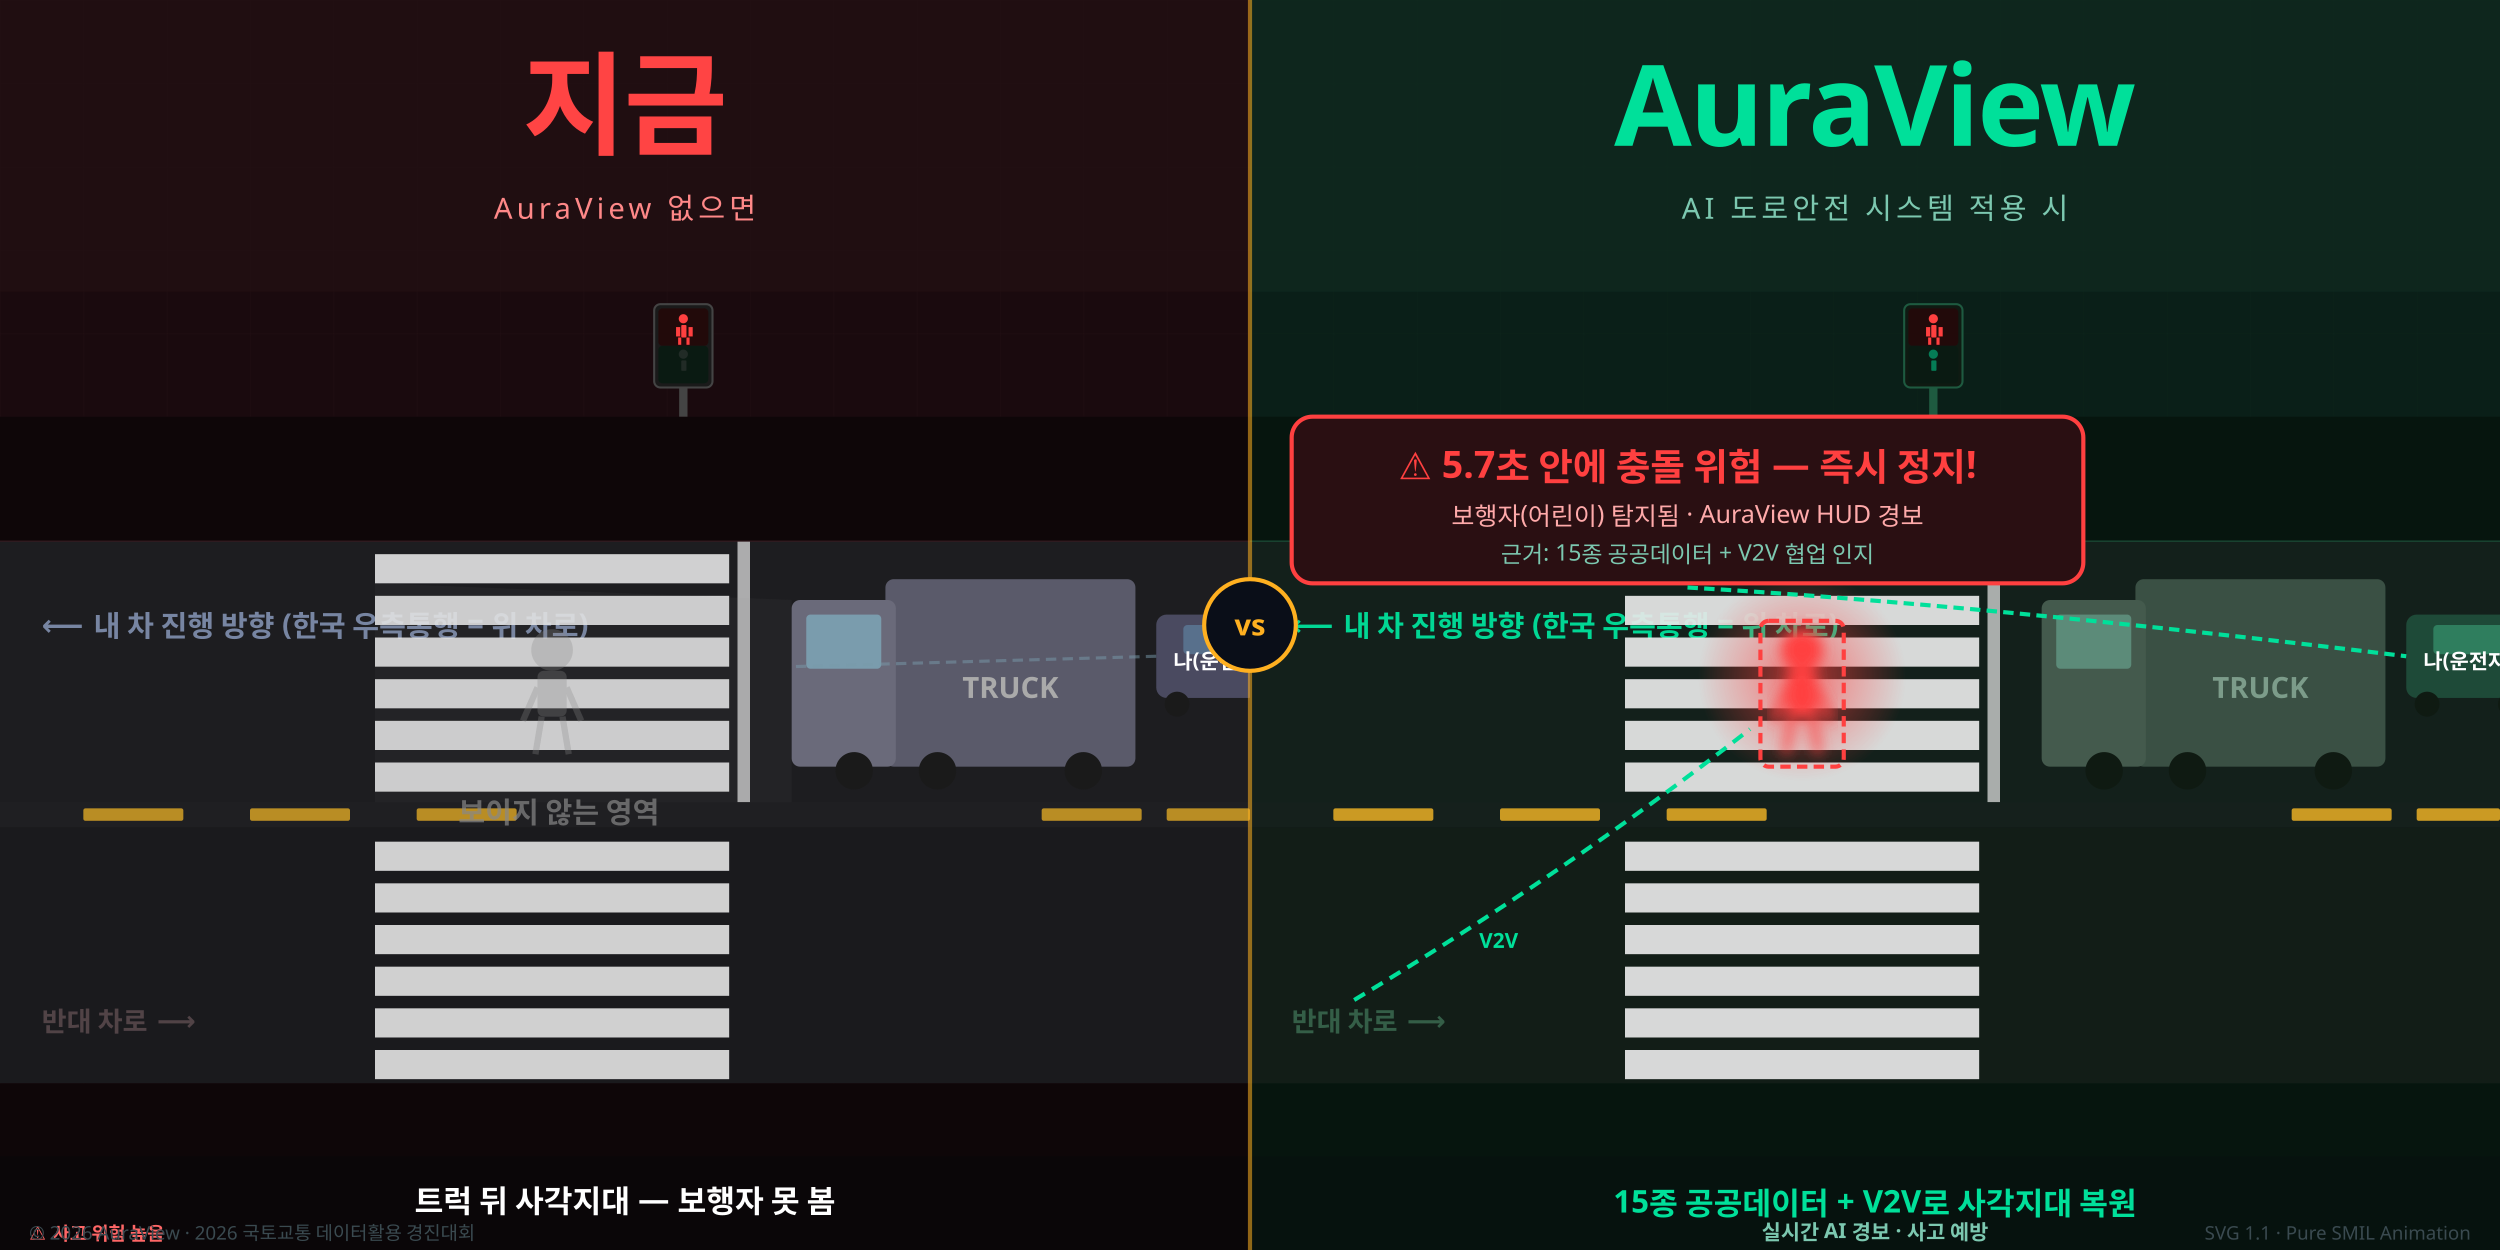
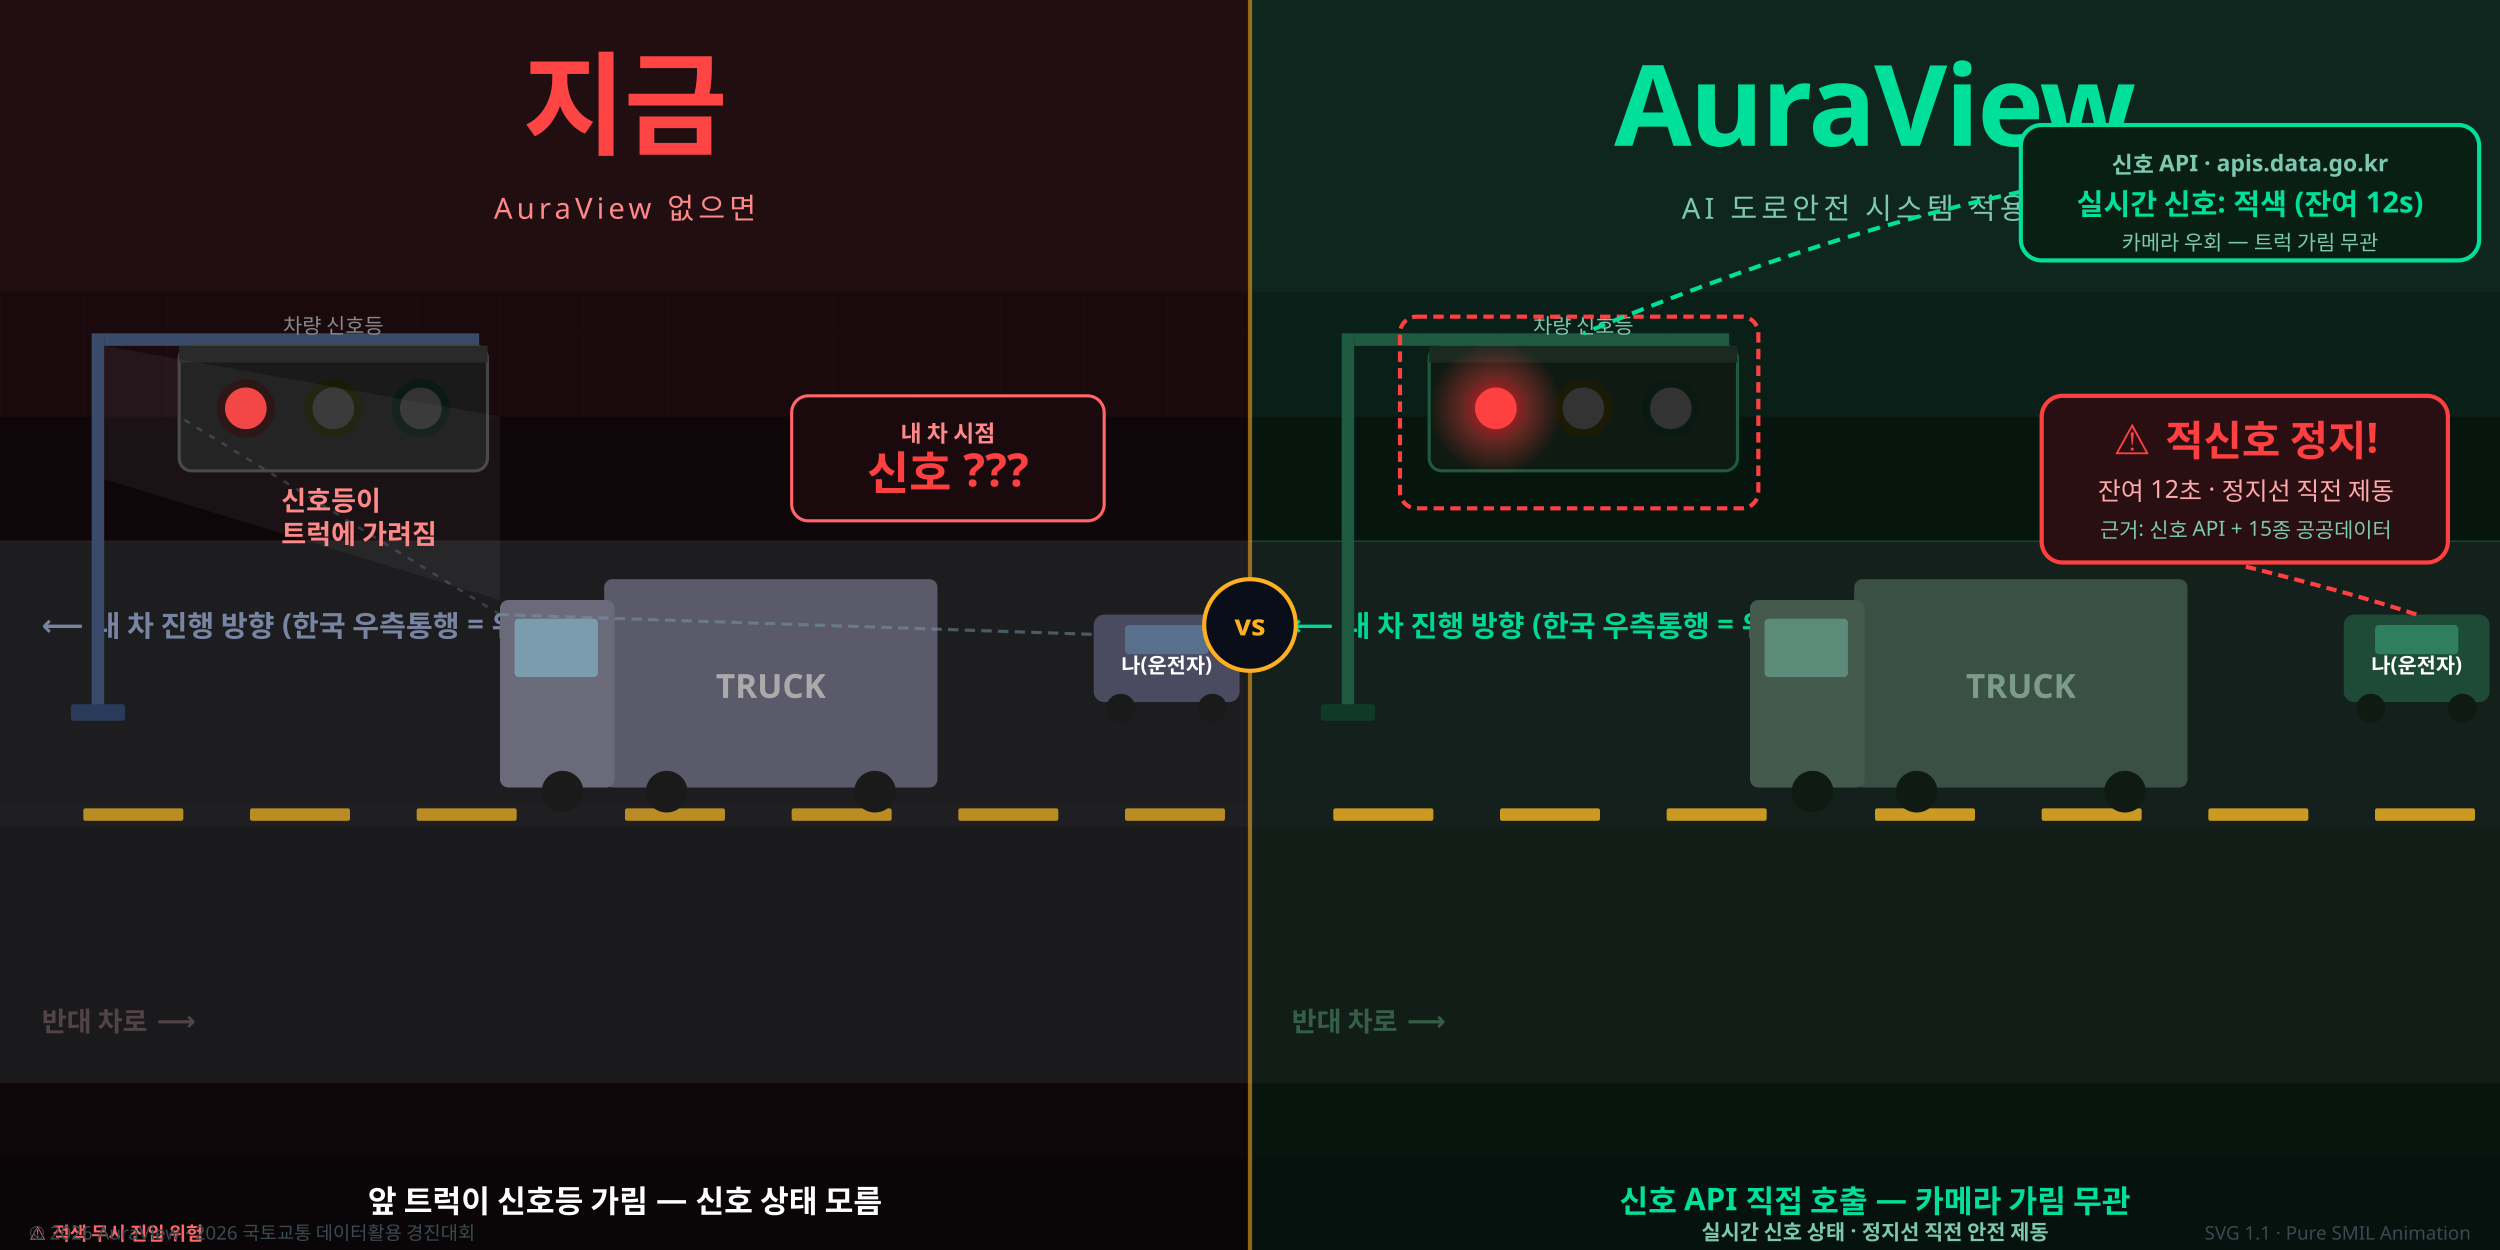
<svg xmlns="http://www.w3.org/2000/svg" viewBox="0 0 1200 600" width="1200" height="600" font-family="'Apple SD Gothic Neo','Malgun Gothic','Noto Sans KR',sans-serif">
  <defs>
    <pattern id="gridL" width="40" height="40" patternUnits="userSpaceOnUse">
      <path d="M40 0 L0 0 0 40" fill="none" stroke="#2A1418" stroke-width="0.4" opacity="0.6" />
    </pattern>
    <pattern id="gridR" width="40" height="40" patternUnits="userSpaceOnUse">
      <path d="M40 0 L0 0 0 40" fill="none" stroke="#0F2A1E" stroke-width="0.4" opacity="0.6" />
    </pattern>
-     <radialGradient id="warnGlow" cx="50%" cy="50%" r="50%">
-       <stop offset="0%" stop-color="#FF4040" stop-opacity="0.65" />
+     <radialGradient id="redGlow" cx="50%" cy="50%" r="50%">
+       <stop offset="0%" stop-color="#FF4040" stop-opacity="0.7" />
      <stop offset="100%" stop-color="#FF4040" stop-opacity="0" />
    </radialGradient>
-     <filter id="redGlow">
-       <feGaussianBlur stdDeviation="3" />
-     </filter>
+     <radialGradient id="greenGlow" cx="50%" cy="50%" r="50%">
+       <stop offset="0%" stop-color="#00CC44" stop-opacity="0.9" />
+       <stop offset="100%" stop-color="#00CC44" stop-opacity="0" />
+     </radialGradient>
  </defs>
  <rect x="0" y="0" width="600" height="600" fill="#1A0A0E" />
  <rect x="0" y="0" width="600" height="600" fill="url(#gridL)" />
  <rect x="0" y="0" width="600" height="140" fill="#220F12" opacity="0.7" />
  <text x="300" y="70" text-anchor="middle" font-size="54" font-weight="900" fill="#FF4444" letter-spacing="-1">지금</text>
  <text x="300" y="105" text-anchor="middle" font-size="14" fill="#FF8888" letter-spacing="2">AuraView 없으면</text>
  <rect x="0" y="200" width="600" height="60" fill="#0E0608" />
  <line x1="0" y1="260" x2="600" y2="260" stroke="#3A1A20" stroke-width="1" />
  <rect x="0" y="260" width="600" height="260" fill="#1F1F22" />
  <rect x="0" y="260" width="600" height="125" fill="#1A1A1D" opacity="0.4" />
  <g fill="#D4A024" opacity="0.85">
    <rect x="40" y="388" width="48" height="6" rx="1" />
    <rect x="120" y="388" width="48" height="6" rx="1" />
    <rect x="200" y="388" width="48" height="6" rx="1" />
-     <rect x="500" y="388" width="48" height="6" rx="1" />
-     <rect x="560" y="388" width="40" height="6" rx="1" />
+     <rect x="300" y="388" width="48" height="6" rx="1" />
+     <rect x="380" y="388" width="48" height="6" rx="1" />
+     <rect x="460" y="388" width="48" height="6" rx="1" />
+     <rect x="540" y="388" width="48" height="6" rx="1" />
  </g>
  <rect x="0" y="397" width="600" height="123" fill="#181819" opacity="0.6" />
  <text x="20" y="305" font-size="14" font-weight="900" fill="#7C8AA8" opacity="0.95">⟵  내 차 진행 방향 (한국 우측통행 = 위 차로)</text>
  <text x="20" y="495" font-size="13" font-weight="800" fill="#5A4A4E" opacity="0.85">반대 차로  ⟶</text>
  <rect x="0" y="520" width="600" height="40" fill="#0E0608" />
-   <g fill="#E8E8E8" opacity="0.88">
-     <rect x="180" y="266" width="170" height="14" />
-     <rect x="180" y="286" width="170" height="14" />
-     <rect x="180" y="306" width="170" height="14" />
-     <rect x="180" y="326" width="170" height="14" />
-     <rect x="180" y="346" width="170" height="14" />
-     <rect x="180" y="366" width="170" height="14" />
-     <rect x="180" y="404" width="170" height="14" />
-     <rect x="180" y="424" width="170" height="14" />
-     <rect x="180" y="444" width="170" height="14" />
-     <rect x="180" y="464" width="170" height="14" />
-     <rect x="180" y="484" width="170" height="14" />
-     <rect x="180" y="504" width="170" height="14" />
+   <rect x="44" y="160" width="6" height="180" fill="#3A4A6A" />
+   <rect x="34" y="338" width="26" height="8" rx="1.5" fill="#2A3A5A" />
+   <rect x="50" y="160" width="180" height="6" fill="#3A4A6A" />
+   <rect x="86" y="166" width="148" height="60" rx="6" fill="#1A1A1A" stroke="#444" stroke-width="1.5" />
+   <rect x="86" y="166" width="148" height="8" fill="#2A2A2A" />
+   <circle cx="118" cy="196" r="14" fill="#220A0A" />
+   <circle cx="118" cy="196" r="10" fill="#FF4040" />
+   <circle cx="160" cy="196" r="14" fill="#1A1A06" />
+   <circle cx="160" cy="196" r="10" fill="#333" />
+   <circle cx="202" cy="196" r="14" fill="#0A1A12" />
+   <circle cx="202" cy="196" r="10" fill="#333" />
+   <text x="160" y="160" text-anchor="middle" font-size="10" fill="#888">차량 신호등</text>
+   <g id="truckL">
+     <rect x="290" y="278" width="160" height="100" rx="4" fill="#5A5A6A" />
+     <rect x="240" y="288" width="55" height="90" rx="4" fill="#6A6A7A" />
+     <rect x="247" y="297" width="40" height="28" rx="2" fill="#8ACDDF" opacity="0.5" />
+     <circle cx="270" cy="380" r="10" fill="#1A1A1A" />
+     <circle cx="320" cy="380" r="10" fill="#1A1A1A" />
+     <circle cx="420" cy="380" r="10" fill="#1A1A1A" />
+     <text x="370" y="335" text-anchor="middle" font-size="16" fill="#AAAAAA" font-weight="800">TRUCK</text>
  </g>
-   <rect x="354" y="260" width="6" height="125" fill="#E8E8E8" opacity="0.7" />
-   <rect x="326" y="172" width="4" height="28" fill="#444" />
-   <rect x="314" y="146" width="28" height="40" rx="3" fill="#1A1A1A" stroke="#444" stroke-width="1" />
-   <rect x="316" y="148" width="24" height="18" rx="2" fill="#220A0A" />
-   <g fill="#FF4040">
-     <circle cx="328" cy="153" r="2.2" />
-     <rect x="327" y="156" width="2.5" height="6" rx="0.4" />
-     <rect x="324.5" y="157" width="2" height="4.5" />
-     <rect x="330.5" y="157" width="2" height="4.5" />
-     <rect x="325.5" y="162" width="1.5" height="3.5" />
-     <rect x="329.5" y="162" width="1.5" height="3.5" />
+   <path d="M 240 288 L 50 230 L 50 166 L 240 200 Z" fill="#888888" opacity="0.10" />
+   <line x1="540" y1="305" x2="240" y2="295" stroke="#7799AA" stroke-width="1.5" stroke-dasharray="5,3" opacity="0.5" />
+   <line x1="240" y1="295" x2="86" y2="200" stroke="#7799AA" stroke-width="1.2" stroke-dasharray="3,4" opacity="0.3" />
+   <text x="135" y="245" font-size="13" font-weight="800" fill="#FF8888">신호등이<tspan x="135" dy="16">트럭에 가려짐</tspan>
+   </text>
+   <rect x="380" y="190" width="150" height="60" rx="8" fill="#1A0A0E" stroke="#FF6666" stroke-width="1.5" />
+   <text x="455" y="212" text-anchor="middle" font-size="11" fill="#FF8888" font-weight="700">내 차 시점</text>
+   <text x="455" y="235" text-anchor="middle" font-size="22" fill="#FF4040" font-weight="900">신호 ???</text>
+   <g id="egoL">
+     <rect x="525" y="295" width="70" height="42" rx="5" fill="#4A4A60" />
+     <rect x="540" y="300" width="40" height="14" rx="2" fill="#6088AA" opacity="0.6" />
+     <circle cx="538" cy="340" r="7" fill="#1A1A1A" />
+     <circle cx="582" cy="340" r="7" fill="#1A1A1A" />
+     <text x="560" y="323" text-anchor="middle" font-size="10" fill="white" font-weight="800">나(운전자)</text>
  </g>
-   <rect x="316" y="166" width="24" height="18" rx="2" fill="#0A1A12" />
-   <g fill="#444" opacity="0.4">
-     <circle cx="328" cy="170" r="2.2" />
-     <rect x="327" y="173" width="2.5" height="5" rx="0.4" />
-   </g>
-   <g id="truckL">
-     <rect x="425" y="278" width="120" height="90" rx="4" fill="#5A5A6A" />
-     <rect x="380" y="288" width="50" height="80" rx="4" fill="#6A6A7A" />
-     <rect x="387" y="295" width="36" height="26" rx="2" fill="#8ACDDF" opacity="0.5" />
-     <circle cx="410" cy="370" r="9" fill="#1A1A1A" />
-     <circle cx="450" cy="370" r="9" fill="#1A1A1A" />
-     <circle cx="520" cy="370" r="9" fill="#1A1A1A" />
-     <text x="485" y="335" text-anchor="middle" font-size="14" fill="#AAAAAA" font-weight="800">TRUCK</text>
-   </g>
-   <g id="childL" opacity="0.30">
-     <circle cx="265" cy="312" r="10" fill="#888888" />
-     <rect x="258" y="322" width="14" height="22" rx="3" fill="#888888" />
-     <line x1="258" y1="330" x2="251" y2="346" stroke="#888888" stroke-width="3" />
-     <line x1="272" y1="330" x2="279" y2="346" stroke="#888888" stroke-width="3" />
-     <line x1="260" y1="344" x2="257" y2="362" stroke="#888888" stroke-width="3" />
-     <line x1="270" y1="344" x2="273" y2="362" stroke="#888888" stroke-width="3" />
-   </g>
-   <path d="M 380 288 L 380 385 L 180 385 L 180 280 Z" fill="#888888" opacity="0.06" />
-   <text x="220" y="395" font-size="14" font-weight="700" fill="#888888" opacity="0.7">보이지 않는 영역</text>
-   <g id="egoL">
-     <rect x="555" y="295" width="60" height="40" rx="5" fill="#4A4A60" />
-     <rect x="568" y="300" width="35" height="14" rx="2" fill="#6088AA" opacity="0.6" />
-     <circle cx="565" cy="338" r="6" fill="#1A1A1A" />
-     <circle cx="605" cy="338" r="6" fill="#1A1A1A" />
-     <text x="585" y="321" text-anchor="middle" font-size="10" fill="white" font-weight="800">나(운전자)</text>
-   </g>
-   <line x1="555" y1="315" x2="380" y2="320" stroke="#7799AA" stroke-width="1.5" stroke-dasharray="5,3" opacity="0.5" />
  <rect x="0" y="555" width="600" height="45" fill="#0A0608" />
-   <text x="300" y="582" text-anchor="middle" font-size="15" font-weight="800" fill="#FFFFFF">트럭 뒤 사각지대 — 보행자 못 봄</text>
-   <text x="14" y="595" font-size="9" fill="#FF6666" font-weight="700">⚠ 사고 위험 높음</text>
+   <text x="300" y="582" text-anchor="middle" font-size="15" font-weight="800" fill="#FFFFFF">앞 트럭이 신호등 가림 — 신호 상태 모름</text>
+   <text x="14" y="595" font-size="9" fill="#FF6666" font-weight="700">⚠ 적색 무시 진입 위험</text>
  <g id="panelR" transform="translate(600,0)">
    <rect x="0" y="0" width="600" height="600" fill="#0A1F18" />
    <rect x="0" y="0" width="600" height="600" fill="url(#gridR)" />
    <rect x="0" y="0" width="600" height="140" fill="#0F2A20" opacity="0.7" />
    <text x="300" y="70" text-anchor="middle" font-size="54" font-weight="900" fill="#00E09A" letter-spacing="-1">AuraView</text>
    <text x="300" y="105" text-anchor="middle" font-size="14" fill="#7CC8B0" letter-spacing="2">AI 도로안전 시스템 적용 시</text>
    <rect x="0" y="200" width="600" height="60" fill="#06150E" />
    <line x1="0" y1="260" x2="600" y2="260" stroke="#1E5A40" stroke-width="1" />
    <rect x="0" y="260" width="600" height="260" fill="#15201C" />
    <rect x="0" y="260" width="600" height="125" fill="#102018" opacity="0.4" />
    <g fill="#D4A024" opacity="0.95">
      <rect x="40" y="388" width="48" height="6" rx="1" />
      <rect x="120" y="388" width="48" height="6" rx="1" />
      <rect x="200" y="388" width="48" height="6" rx="1" />
-       <rect x="500" y="388" width="48" height="6" rx="1" />
-       <rect x="560" y="388" width="40" height="6" rx="1" />
+       <rect x="300" y="388" width="48" height="6" rx="1" />
+       <rect x="380" y="388" width="48" height="6" rx="1" />
+       <rect x="460" y="388" width="48" height="6" rx="1" />
+       <rect x="540" y="388" width="48" height="6" rx="1" />
    </g>
    <rect x="0" y="397" width="600" height="123" fill="#101A14" opacity="0.6" />
    <text x="20" y="305" font-size="14" font-weight="900" fill="#00E09A" opacity="0.95">⟵  내 차 진행 방향 (한국 우측통행 = 위 차로)</text>
    <text x="20" y="495" font-size="13" font-weight="800" fill="#3A6A50" opacity="0.85">반대 차로  ⟶</text>
    <rect x="0" y="520" width="600" height="40" fill="#06150E" />
-     <g fill="#E8E8E8" opacity="0.92">
-       <rect x="180" y="266" width="170" height="14" />
-       <rect x="180" y="286" width="170" height="14" />
-       <rect x="180" y="306" width="170" height="14" />
-       <rect x="180" y="326" width="170" height="14" />
-       <rect x="180" y="346" width="170" height="14" />
-       <rect x="180" y="366" width="170" height="14" />
-       <rect x="180" y="404" width="170" height="14" />
-       <rect x="180" y="424" width="170" height="14" />
-       <rect x="180" y="444" width="170" height="14" />
-       <rect x="180" y="464" width="170" height="14" />
-       <rect x="180" y="484" width="170" height="14" />
-       <rect x="180" y="504" width="170" height="14" />
+     <rect x="44" y="160" width="6" height="180" fill="#1E5A40" />
+     <rect x="34" y="338" width="26" height="8" rx="1.5" fill="#0F3A28" />
+     <rect x="50" y="160" width="180" height="6" fill="#1E5A40" />
+     <rect x="86" y="166" width="148" height="60" rx="6" fill="#0F1A12" stroke="#1E5A40" stroke-width="1.5" />
+     <rect x="86" y="166" width="148" height="8" fill="#1A2A20" />
+     <circle cx="118" cy="196" r="14" fill="#220A0A" />
+     <circle cx="118" cy="196" r="10" fill="#FF4040">
+       <animate attributeName="opacity" values="0.7;1;0.7" dur="1.4s" repeatCount="indefinite" />
+     </circle>
+     <circle cx="160" cy="196" r="14" fill="#1A1A06" />
+     <circle cx="160" cy="196" r="10" fill="#333" />
+     <circle cx="202" cy="196" r="14" fill="#0A1A12" />
+     <circle cx="202" cy="196" r="10" fill="#333" />
+     <text x="160" y="160" text-anchor="middle" font-size="10" fill="#7CC8B0">차량 신호등</text>
+     <g id="truckR">
+       <rect x="290" y="278" width="160" height="100" rx="4" fill="#3A5044" />
+       <rect x="240" y="288" width="55" height="90" rx="4" fill="#445A4D" />
+       <rect x="247" y="297" width="40" height="28" rx="2" fill="#7AC8B0" opacity="0.45" />
+       <circle cx="270" cy="380" r="10" fill="#0F1A12" />
+       <circle cx="320" cy="380" r="10" fill="#0F1A12" />
+       <circle cx="420" cy="380" r="10" fill="#0F1A12" />
+       <text x="370" y="335" text-anchor="middle" font-size="16" fill="#7C9C8A" font-weight="800">TRUCK</text>
    </g>
-     <rect x="354" y="260" width="6" height="125" fill="#E8E8E8" opacity="0.7" />
-     <rect x="326" y="172" width="4" height="28" fill="#1E5A40" />
-     <rect x="314" y="146" width="28" height="40" rx="3" fill="#0F1A12" stroke="#1E5A40" stroke-width="1" />
-     <rect x="316" y="148" width="24" height="18" rx="2" fill="#220A0A" />
-     <g fill="#FF4040">
-       <circle cx="328" cy="153" r="2.2" />
-       <rect x="327" y="156" width="2.5" height="6" rx="0.4" />
-       <rect x="324.5" y="157" width="2" height="4.5" />
-       <rect x="330.5" y="157" width="2" height="4.5" />
-       <rect x="325.5" y="162" width="1.5" height="3.5" />
-       <rect x="329.5" y="162" width="1.5" height="3.5" />
-     </g>
-     <rect x="316" y="166" width="24" height="18" rx="2" fill="#0A1A12" />
-     <g fill="#00E09A" opacity="0.5">
-       <circle cx="328" cy="170" r="2.2" />
-       <rect x="327" y="173" width="2.5" height="5" rx="0.4" />
-     </g>
-     <g id="truckR">
-       <rect x="425" y="278" width="120" height="90" rx="4" fill="#3A5044" />
-       <rect x="380" y="288" width="50" height="80" rx="4" fill="#445A4D" />
-       <rect x="387" y="295" width="36" height="26" rx="2" fill="#7AC8B0" opacity="0.45" />
-       <circle cx="410" cy="370" r="9" fill="#0F1A12" />
-       <circle cx="450" cy="370" r="9" fill="#0F1A12" />
-       <circle cx="520" cy="370" r="9" fill="#0F1A12" />
-       <text x="485" y="335" text-anchor="middle" font-size="14" fill="#7C9C8A" font-weight="800">TRUCK</text>
-     </g>
-     <circle cx="265" cy="325" r="50" fill="url(#warnGlow)" />
-     <g id="childR" filter="url(#redGlow)">
-       <circle cx="265" cy="312" r="10" fill="#FF4040" />
-       <rect x="258" y="322" width="14" height="22" rx="3" fill="#FF4040" />
-       <line x1="258" y1="330" x2="251" y2="346" stroke="#FF4040" stroke-width="3" />
-       <line x1="272" y1="330" x2="279" y2="346" stroke="#FF4040" stroke-width="3" />
-       <line x1="260" y1="344" x2="257" y2="362" stroke="#FF4040" stroke-width="3" />
-       <line x1="270" y1="344" x2="273" y2="362" stroke="#FF4040" stroke-width="3" />
-     </g>
-     <rect x="245" y="298" width="40" height="70" rx="4" fill="none" stroke="#FF4040" stroke-width="2" stroke-dasharray="5,3">
+     <circle cx="118" cy="196" r="32" fill="url(#redGlow)" />
+     <rect x="72" y="152" width="172" height="92" rx="8" fill="none" stroke="#FF4040" stroke-width="2" stroke-dasharray="5,3">
      <animate attributeName="stroke-opacity" values="0.6;1;0.6" dur="1.3s" repeatCount="indefinite" />
    </rect>
-     <path d="M 50 480 Q 150 420 240 350" stroke="#00E09A" stroke-width="2" fill="none" stroke-dasharray="6,4">
+     <path d="M 380 90 Q 280 110 160 160" stroke="#00E09A" stroke-width="2" fill="none" stroke-dasharray="6,4">
      <animate attributeName="stroke-dashoffset" values="0;-20" dur="0.9s" repeatCount="indefinite" />
    </path>
-     <text x="110" y="455" font-size="10" fill="#00E09A" font-weight="700">V2V</text>
-     <rect x="20" y="200" width="380" height="80" rx="10" fill="#2A0F12" stroke="#FF4040" stroke-width="2">
+     <rect x="370" y="60" width="220" height="65" rx="10" fill="#0A1F14" stroke="#00E09A" stroke-width="2" />
+     <text x="480" y="83" text-anchor="middle" font-size="11" fill="#7CC8B0" font-weight="700">신호 API · apis.data.go.kr</text>
+     <text x="480" y="103" text-anchor="middle" font-size="14" fill="#00E09A" font-weight="900">실시간 신호: 적색 (잔여 12s)</text>
+     <text x="480" y="120" text-anchor="middle" font-size="10" fill="#7CC8B0">카메라 우회 — 트럭 가림 무관</text>
+     <rect x="380" y="190" width="195" height="80" rx="10" fill="#2A0F12" stroke="#FF4040" stroke-width="2">
      <animate attributeName="stroke-opacity" values="0.7;1;0.7" dur="1.2s" repeatCount="indefinite" />
    </rect>
-     <text x="210" y="230" text-anchor="middle" font-size="18" font-weight="900" fill="#FF4040">⚠  5.7초 안에 충돌 위험 — 즉시 정지!</text>
-     <text x="210" y="252" text-anchor="middle" font-size="12" fill="#FFAAAA">보행자(어린이) 탐지됨 · AuraView HUD 경보</text>
-     <text x="210" y="270" text-anchor="middle" font-size="11" fill="#7CC8B0">근거: 15종 공공데이터 + V2V 협업 인지</text>
+     <text x="478" y="218" text-anchor="middle" font-size="20" font-weight="900" fill="#FF4040">⚠  적신호 정지!</text>
+     <text x="478" y="240" text-anchor="middle" font-size="12" fill="#FFAAAA">잔여 12초 · 정지선 직전 제동</text>
+     <text x="478" y="258" text-anchor="middle" font-size="10" fill="#7CC8B0">근거: 신호 API + 15종 공공데이터</text>
    <g id="egoR">
-       <rect x="555" y="295" width="60" height="40" rx="5" fill="#1E4A38" />
-       <rect x="568" y="300" width="35" height="14" rx="2" fill="#3AA078" opacity="0.6" />
-       <circle cx="565" cy="338" r="6" fill="#0F1A12" />
-       <circle cx="605" cy="338" r="6" fill="#0F1A12" />
-       <text x="585" y="321" text-anchor="middle" font-size="10" fill="white" font-weight="800">나(운전자)</text>
+       <rect x="525" y="295" width="70" height="42" rx="5" fill="#1E4A38" />
+       <rect x="540" y="300" width="40" height="14" rx="2" fill="#3AA078" opacity="0.6" />
+       <circle cx="538" cy="340" r="7" fill="#0F1A12" />
+       <circle cx="582" cy="340" r="7" fill="#0F1A12" />
+       <text x="560" y="323" text-anchor="middle" font-size="10" fill="white" font-weight="800">나(운전자)</text>
    </g>
-     <path d="M 210 282 Q 350 290 555 315" stroke="#00E09A" stroke-width="2" fill="none" stroke-dasharray="5,3">
+     <path d="M 478 272 Q 530 285 560 295" stroke="#FF4040" stroke-width="2" fill="none" stroke-dasharray="5,3">
      <animate attributeName="stroke-dashoffset" values="0;-16" dur="0.7s" repeatCount="indefinite" />
    </path>
    <rect x="0" y="555" width="600" height="45" fill="#06120E" />
-     <text x="300" y="582" text-anchor="middle" font-size="15" font-weight="800" fill="#00E09A">15종 공공데이터 + V2V로 사각지대 복원</text>
-     <text x="300" y="595" text-anchor="middle" font-size="10" fill="#7CC8B0" font-weight="700">실시간 AI 경보 · 사고 예방</text>
+     <text x="300" y="582" text-anchor="middle" font-size="15" font-weight="800" fill="#00E09A">신호 API 직접 호출 — 카메라 가림 무관</text>
+     <text x="300" y="595" text-anchor="middle" font-size="10" fill="#7CC8B0" font-weight="700">실시간 신호 상태 · 정지선 직전 안전 제동</text>
  </g>
  <line x1="600" y1="0" x2="600" y2="600" stroke="#FFB020" stroke-width="2" opacity="0.55" />
  <circle cx="600" cy="300" r="22" fill="#0A0E18" stroke="#FFB020" stroke-width="2" />
  <text x="600" y="305" text-anchor="middle" font-size="14" font-weight="900" fill="#FFB020">vs</text>
  <text x="14" y="595" font-size="9" fill="#3A4A50">© 2026 AuraView · 2026 국토교통 데이터활용 경진대회</text>
  <text x="1186" y="595" text-anchor="end" font-size="9" fill="#3A4A50">SVG 1.1 · Pure SMIL Animation</text>
</svg>
